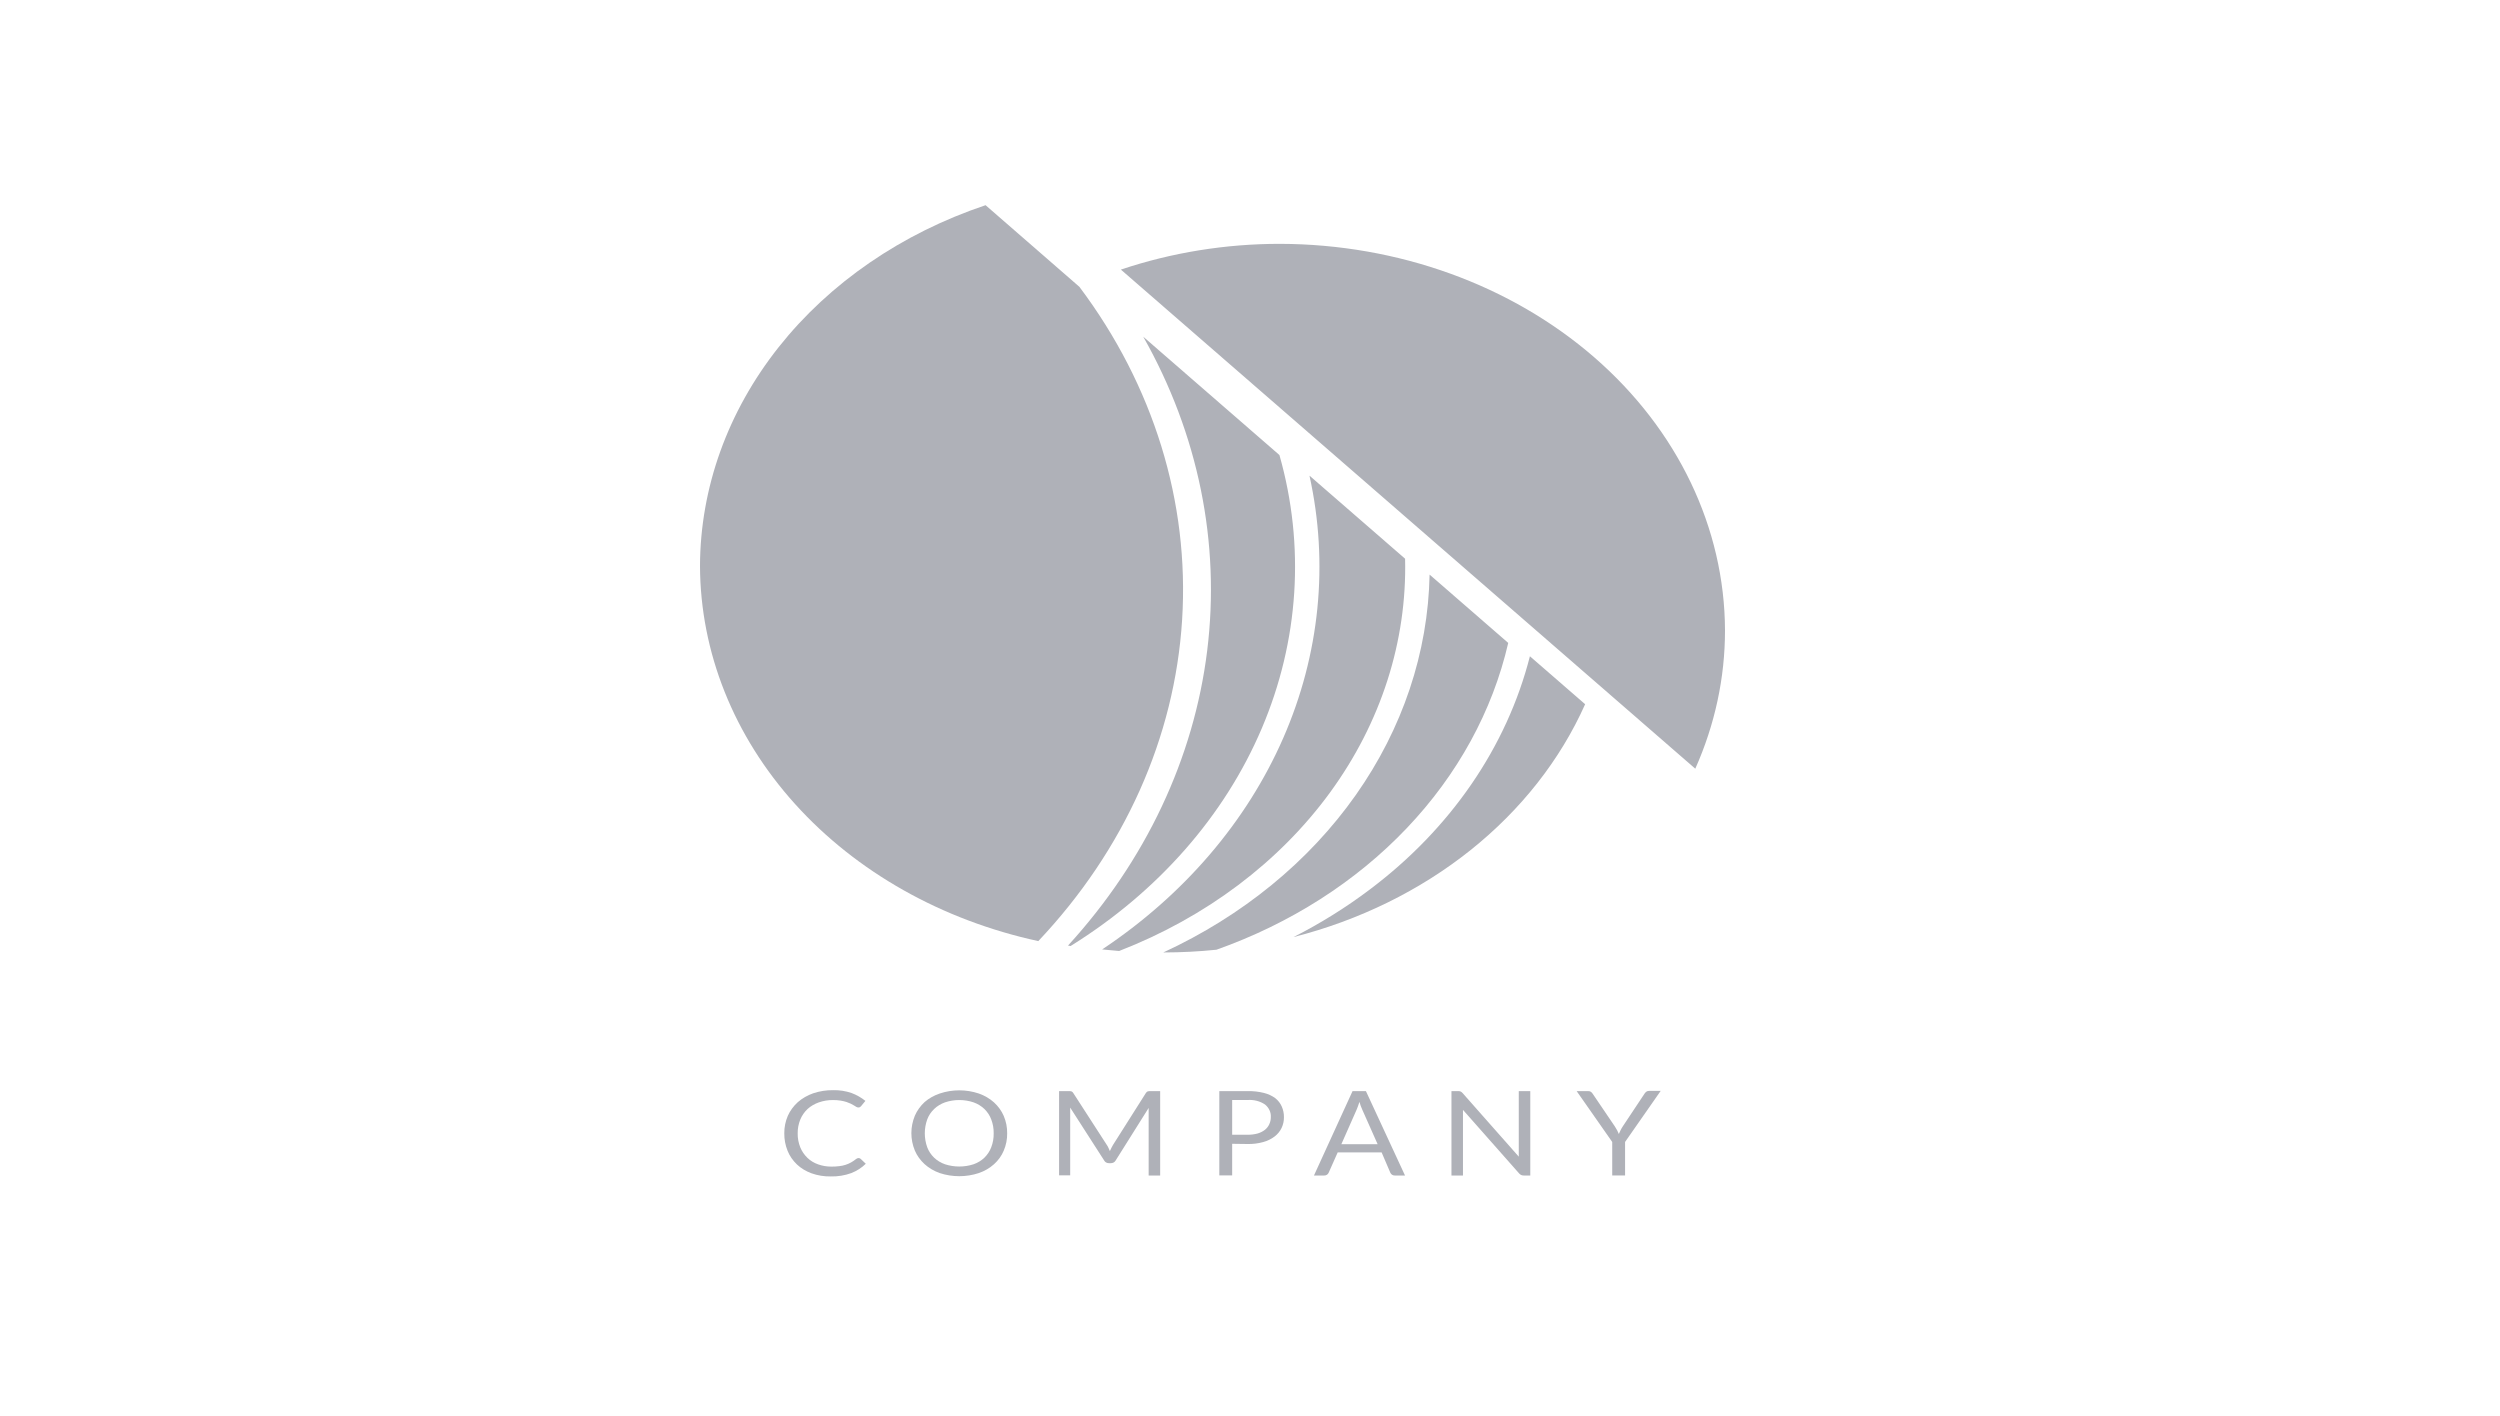
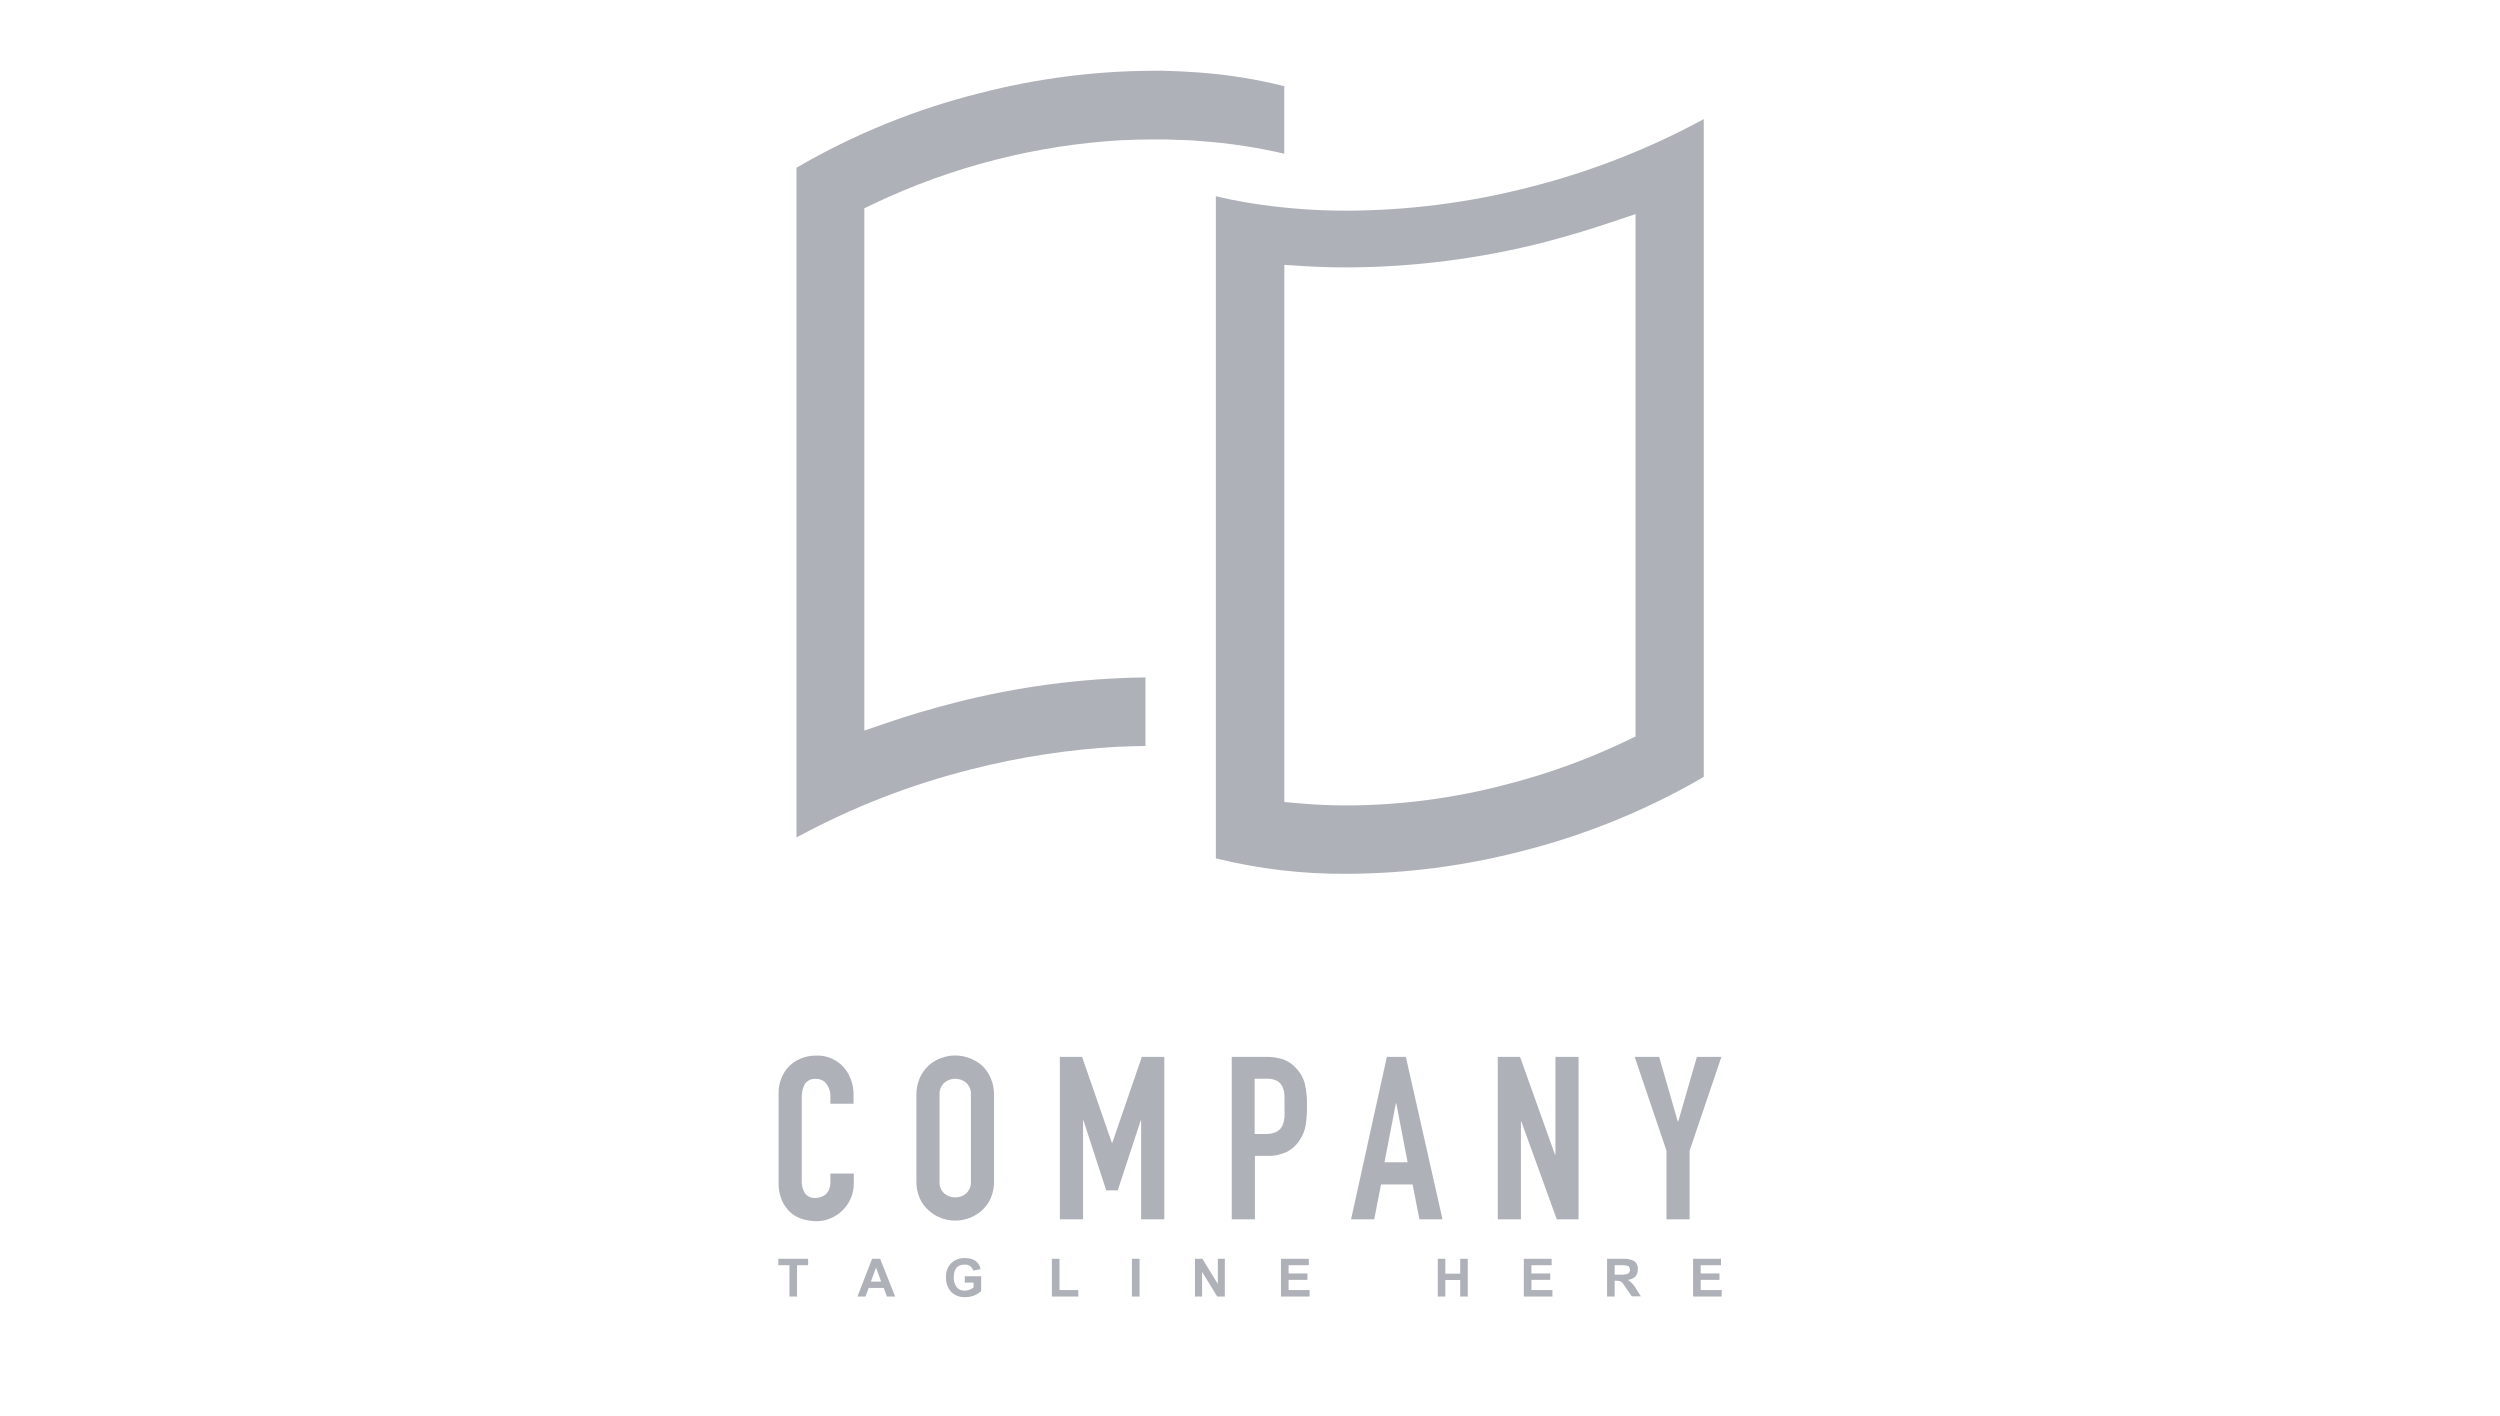
- <svg xmlns="http://www.w3.org/2000/svg" width="106" height="60" viewBox="0 0 106 60" fill="none">
-   <path d="M36.406 49.101C36.422 49.102 36.438 49.105 36.452 49.111C36.467 49.116 36.48 49.124 36.491 49.135L36.709 49.343C36.539 49.512 36.33 49.647 36.095 49.739C35.82 49.839 35.524 49.888 35.226 49.881C34.945 49.886 34.667 49.841 34.408 49.748C34.174 49.663 33.964 49.536 33.791 49.374C33.616 49.206 33.48 49.01 33.394 48.796C33.298 48.557 33.251 48.306 33.254 48.054C33.251 47.8 33.301 47.548 33.404 47.31C33.5 47.095 33.643 46.899 33.827 46.732C34.013 46.569 34.236 46.441 34.481 46.355C34.75 46.265 35.036 46.22 35.324 46.223C35.591 46.217 35.857 46.258 36.106 46.344C36.322 46.425 36.52 46.538 36.693 46.678L36.51 46.9C36.497 46.916 36.481 46.93 36.464 46.941C36.442 46.953 36.416 46.959 36.39 46.957C36.362 46.956 36.334 46.947 36.311 46.934L36.213 46.874L36.076 46.798C36.017 46.77 35.956 46.746 35.894 46.725C35.813 46.7 35.73 46.68 35.645 46.666C35.538 46.649 35.43 46.641 35.321 46.642C35.114 46.64 34.908 46.674 34.716 46.742C34.537 46.805 34.375 46.9 34.241 47.021C34.105 47.15 34.001 47.302 33.933 47.467C33.856 47.655 33.819 47.854 33.822 48.054C33.818 48.257 33.856 48.459 33.933 48.651C34 48.815 34.103 48.965 34.236 49.094C34.361 49.215 34.516 49.309 34.688 49.369C34.867 49.433 35.057 49.465 35.25 49.464C35.361 49.465 35.473 49.459 35.583 49.445C35.763 49.426 35.935 49.372 36.087 49.286C36.163 49.242 36.236 49.193 36.303 49.139C36.331 49.116 36.367 49.103 36.406 49.101Z" fill="#AFB1B8" />
-   <path d="M42.704 48.054C42.708 48.305 42.658 48.555 42.557 48.791C42.468 49.004 42.328 49.199 42.146 49.363C41.965 49.526 41.745 49.654 41.502 49.738C40.968 49.915 40.378 49.915 39.844 49.738C39.603 49.653 39.385 49.524 39.204 49.361C39.022 49.195 38.881 48.999 38.789 48.783C38.593 48.306 38.593 47.785 38.789 47.308C38.882 47.092 39.023 46.895 39.204 46.727C39.386 46.569 39.604 46.446 39.844 46.365C40.377 46.185 40.969 46.185 41.502 46.365C41.744 46.45 41.963 46.578 42.145 46.741C42.325 46.906 42.465 47.1 42.557 47.312C42.658 47.55 42.708 47.801 42.704 48.054ZM42.132 48.054C42.136 47.853 42.101 47.653 42.028 47.462C41.967 47.298 41.868 47.147 41.736 47.019C41.609 46.897 41.451 46.801 41.276 46.739C40.888 46.609 40.458 46.609 40.071 46.739C39.895 46.801 39.738 46.897 39.61 47.019C39.477 47.146 39.376 47.297 39.315 47.462C39.177 47.847 39.177 48.26 39.315 48.646C39.377 48.81 39.477 48.961 39.61 49.089C39.738 49.21 39.895 49.305 40.071 49.366C40.459 49.492 40.887 49.492 41.276 49.366C41.451 49.305 41.608 49.21 41.736 49.089C41.867 48.96 41.966 48.809 42.028 48.646C42.101 48.455 42.136 48.255 42.132 48.054Z" fill="#AFB1B8" />
-   <path d="M47.001 48.675L47.059 48.807C47.08 48.76 47.099 48.717 47.121 48.675C47.142 48.63 47.166 48.587 47.192 48.544L48.585 46.344C48.613 46.306 48.637 46.282 48.664 46.275C48.702 46.265 48.74 46.261 48.779 46.263H49.191V49.843H48.703V47.211C48.703 47.178 48.703 47.14 48.703 47.099C48.7 47.059 48.7 47.017 48.703 46.976L47.301 49.208C47.283 49.241 47.255 49.269 47.219 49.289C47.183 49.309 47.142 49.319 47.099 49.319H47.02C46.978 49.319 46.936 49.309 46.9 49.289C46.864 49.27 46.836 49.241 46.819 49.208L45.376 46.962C45.376 47.005 45.376 47.047 45.376 47.09C45.376 47.133 45.376 47.17 45.376 47.204V49.835H44.905V46.263H45.316C45.355 46.261 45.394 46.265 45.431 46.275C45.465 46.29 45.492 46.314 45.507 46.344L46.93 48.547C46.958 48.587 46.982 48.63 47.001 48.675Z" fill="#AFB1B8" />
-   <path d="M52.244 48.497V49.838H51.699V46.263H52.915C53.145 46.259 53.373 46.286 53.594 46.341C53.77 46.385 53.934 46.461 54.074 46.564C54.195 46.661 54.288 46.781 54.346 46.915C54.411 47.06 54.442 47.216 54.439 47.372C54.441 47.529 54.407 47.684 54.338 47.829C54.273 47.966 54.172 48.088 54.044 48.187C53.904 48.294 53.739 48.375 53.561 48.423C53.349 48.482 53.127 48.51 52.904 48.506L52.244 48.497ZM52.244 48.113H52.904C53.047 48.115 53.19 48.096 53.327 48.059C53.439 48.026 53.543 47.973 53.632 47.905C53.714 47.839 53.777 47.758 53.817 47.668C53.862 47.572 53.884 47.47 53.883 47.367C53.889 47.268 53.871 47.168 53.828 47.076C53.786 46.983 53.721 46.9 53.638 46.832C53.429 46.69 53.168 46.622 52.904 46.64H52.244V48.113Z" fill="#AFB1B8" />
-   <path d="M59.573 49.842H59.142C59.099 49.844 59.057 49.832 59.022 49.809C58.991 49.787 58.967 49.758 58.951 49.726L58.581 48.862H56.718L56.334 49.726C56.32 49.758 56.296 49.786 56.266 49.807C56.231 49.831 56.188 49.844 56.143 49.842H55.712L57.348 46.263H57.915L59.573 49.842ZM56.874 48.513H58.411L57.763 47.056C57.713 46.947 57.672 46.834 57.64 46.72L57.577 46.907C57.558 46.964 57.536 47.016 57.517 47.059L56.874 48.513Z" fill="#AFB1B8" />
-   <path d="M61.929 46.279C61.961 46.295 61.989 46.317 62.011 46.343L64.396 49.042C64.396 48.999 64.396 48.956 64.396 48.916C64.396 48.876 64.396 48.836 64.396 48.798V46.263H64.884V49.842H64.612C64.573 49.843 64.534 49.836 64.5 49.821C64.466 49.804 64.436 49.782 64.412 49.755L62.03 47.059C62.032 47.1 62.032 47.141 62.03 47.182C62.03 47.222 62.03 47.258 62.03 47.291V49.842H61.542V46.263H61.831C61.864 46.262 61.898 46.268 61.929 46.279Z" fill="#AFB1B8" />
-   <path d="M68.903 48.419V49.84H68.358V48.419L66.85 46.263H67.338C67.38 46.261 67.422 46.272 67.455 46.294C67.485 46.317 67.51 46.344 67.529 46.374L68.472 47.765C68.51 47.824 68.543 47.879 68.57 47.931C68.598 47.983 68.62 48.033 68.639 48.082L68.709 47.928C68.736 47.872 68.767 47.818 68.802 47.765L69.732 46.365C69.751 46.337 69.775 46.312 69.803 46.289C69.835 46.265 69.877 46.252 69.92 46.254H70.413L68.903 48.419Z" fill="#AFB1B8" />
-   <path d="M46.731 40.256C46.968 40.282 47.209 40.303 47.451 40.322C51.13 38.893 54.242 36.552 56.399 33.594C58.555 30.636 59.66 27.191 59.576 23.69L55.522 20.168C56.346 23.895 55.96 27.748 54.408 31.296C52.855 34.844 50.197 37.946 46.731 40.256Z" fill="#AFB1B8" />
-   <path d="M45.284 40.092L45.393 40.111C49.097 37.809 51.92 34.595 53.499 30.884C55.078 27.173 55.339 23.135 54.248 19.294L48.474 14.277C50.809 18.401 51.749 23.016 51.185 27.586C50.62 32.156 48.574 36.493 45.284 40.092Z" fill="#AFB1B8" />
-   <path d="M64.868 27.826C63.887 31.673 61.504 35.142 58.074 37.719C57.072 38.475 55.991 39.15 54.845 39.732C57.639 39.019 60.206 37.758 62.35 36.046C64.494 34.334 66.157 32.217 67.21 29.859L64.868 27.826Z" fill="#AFB1B8" />
-   <path d="M63.949 27.26L60.615 24.363C60.551 27.666 59.47 30.894 57.484 33.711C55.499 36.529 52.681 38.833 49.324 40.384H49.341C50.089 40.383 50.836 40.345 51.579 40.268C54.716 39.155 57.488 37.385 59.646 35.115C61.805 32.846 63.283 30.147 63.949 27.26Z" fill="#AFB1B8" />
-   <path d="M45.766 12.161L41.788 8.7C38.232 9.894 35.174 11.993 33.013 14.722C30.853 17.451 29.691 20.683 29.68 23.996V23.996C29.693 27.656 31.111 31.208 33.709 34.089C36.307 36.97 39.937 39.016 44.024 39.903C47.672 36.041 49.809 31.269 50.122 26.28C50.435 21.291 48.909 16.345 45.766 12.161Z" fill="#AFB1B8" />
-   <path d="M73.14 26.727C73.126 22.385 71.134 18.224 67.6 15.153C64.066 12.083 59.276 10.352 54.278 10.339C51.969 10.337 49.679 10.708 47.525 11.431L71.88 32.593C72.714 30.722 73.141 28.733 73.14 26.727Z" fill="#AFB1B8" />
+ <svg xmlns="http://www.w3.org/2000/svg" width="106" height="60" fill="none">
+   <path fill-rule="evenodd" clip-rule="evenodd" d="M50.114 5.935h-.137c-.21-.013-.42-.018-.63-.023h-.455c-.397 0-.802.01-1.204.03a.625.625 0 0 0-.091 0A28.275 28.275 0 0 0 37.08 8.625l-.432.208v22.142l1.012-.344c.888-.305 1.834-.58 2.813-.834a34.329 34.329 0 0 1 8.095-1.075v2.909c-.362.002-.713.012-1.065.03h-.084a32.36 32.36 0 0 0-6.228.956 31.635 31.635 0 0 0-7.42 2.892V7.112a29.727 29.727 0 0 1 7.785-3.166A29.793 29.793 0 0 1 48.892 3h.427c.511.013 1.01.036 1.478.071 1.233.087 2.456.282 3.655.583v2.863a22.623 22.623 0 0 0-3.541-.534l-.073-.006c-.247-.021-.494-.042-.724-.042Zm5.039 2.926c.635.049 1.293.072 1.958.072a31.467 31.467 0 0 0 7.713-.99A31.777 31.777 0 0 0 72.24 5.05v27.89a29.815 29.815 0 0 1-7.786 3.166 29.943 29.943 0 0 1-7.337.944 22.405 22.405 0 0 1-5.565-.656V8.322c.43.1.873.191 1.323.267.739.125 1.518.216 2.277.272Zm14.194.217-1.012.34c-.93.313-1.87.593-2.813.842a34.263 34.263 0 0 1-8.406 1.078c-.66 0-1.267-.018-1.854-.056l-.807-.053V34.006l.693.06c.642.057 1.305.085 1.973.085a26.884 26.884 0 0 0 6.62-.857 27.764 27.764 0 0 0 5.174-1.86l.432-.208V9.078Z" fill="#AFB1B8" />
+   <path d="M35.737 45.212a1.491 1.491 0 0 0-1.126-.455 1.672 1.672 0 0 0-.65.122 1.464 1.464 0 0 0-.832.842c-.08.2-.119.413-.116.628v3.794c-.01.267.042.533.149.778.09.195.219.368.38.509.151.127.329.22.52.27.185.051.376.078.567.078.211.002.42-.043.612-.132a1.6 1.6 0 0 0 .96-1.465v-.424h-.993v.338a.88.88 0 0 1-.058.338.608.608 0 0 1-.144.214.697.697 0 0 1-.415.145.503.503 0 0 1-.465-.204.898.898 0 0 1-.132-.508v-3.538c-.006-.196.036-.39.122-.567a.507.507 0 0 1 .485-.229.527.527 0 0 1 .443.214.806.806 0 0 1 .164.509v.328h.982v-.387a1.79 1.79 0 0 0-.121-.664 1.56 1.56 0 0 0-.332-.534ZM41.629 45.17a1.765 1.765 0 0 0-1.128-.418c-.202 0-.403.037-.592.107A1.56 1.56 0 0 0 39 45.7c-.1.231-.15.482-.145.735v3.638c-.007.256.043.51.145.745.09.196.22.37.384.509.152.14.33.25.524.32.19.07.39.106.592.107a1.714 1.714 0 0 0 1.128-.427c.158-.142.285-.315.374-.509.102-.234.151-.489.145-.745v-3.639a1.77 1.77 0 0 0-.145-.734 1.641 1.641 0 0 0-.374-.532Zm-.463 4.904a.656.656 0 0 1-.197.527.727.727 0 0 1-.934 0 .65.65 0 0 1-.197-.527v-3.639a.653.653 0 0 1 .197-.526.726.726 0 0 1 .934 0 .652.652 0 0 1 .197.526v3.64ZM49.367 51.7v-6.89h-.953l-1.253 3.647h-.017l-1.263-3.646h-.943v6.888h.984v-4.19h.018l.963 2.962h.491l.971-2.962h.018v4.19h.984ZM54.958 45.294c-.151-.17-.343-.3-.556-.377a2.184 2.184 0 0 0-.714-.107h-1.462v6.89h.982v-2.691h.505c.307.014.611-.051.886-.188a1.43 1.43 0 0 0 .539-.527c.113-.183.19-.387.225-.6a4.9 4.9 0 0 0 .053-.783c.01-.33-.023-.662-.096-.984a1.466 1.466 0 0 0-.362-.633Zm-.506 2.1a.867.867 0 0 1-.091.359.552.552 0 0 1-.253.241 1.006 1.006 0 0 1-.463.087h-.448v-2.342h.506a.942.942 0 0 1 .443.086.556.556 0 0 1 .23.254c.054.121.083.252.086.384v.458c0 .16.01.326 0 .473h-.01ZM59.608 44.81h-.805l-1.518 6.89h.982l.288-1.48h1.339l.288 1.48h.981l-1.555-6.89Zm-.906 4.471.483-2.497h.018l.48 2.497h-.981ZM65.95 48.96h-.018l-1.482-4.15h-.944v6.89h.981v-4.143h.02l1.5 4.142h.924v-6.888h-.981v4.15ZM71.948 44.81l-.79 2.74h-.02l-.79-2.74H69.31l1.348 3.978v2.911h.982v-2.911l1.348-3.977h-1.04ZM33 53.645h.473v1.327h.321v-1.328h.47v-.272H33v.273ZM36.977 53.372l-.62 1.6h.341l.132-.364h.638l.136.364h.35l-.636-1.6h-.341Zm-.05.967.217-.593.217.593h-.435ZM40.908 54.382h.37v.206a.613.613 0 0 1-.38.135.404.404 0 0 1-.34-.153.67.67 0 0 1-.118-.417c0-.356.154-.534.46-.534a.337.337 0 0 1 .362.255l.316-.062c-.068-.312-.293-.47-.678-.47a.804.804 0 0 0-.559.206.78.78 0 0 0-.23.615.872.872 0 0 0 .205.6.776.776 0 0 0 .607.235.96.96 0 0 0 .678-.255v-.63h-.693v.27ZM44.923 53.372h-.324v1.6h1.12V54.7h-.796v-1.328ZM48.318 53.372h-.324v1.6h.324v-1.6ZM51.636 54.44l-.655-1.068h-.313v1.6h.3v-1.045l.643 1.045h.322v-1.6h-.297v1.069ZM54.637 54.267h.797v-.272h-.797v-.35h.857v-.273h-1.181v1.6h1.214V54.7h-.89v-.433ZM61.912 54.003h-.63v-.63h-.32v1.599h.32v-.7h.63v.7h.322v-1.6h-.322v.631ZM64.93 54.267h.8v-.272h-.8v-.35h.86v-.273H64.61v1.6h1.212V54.7h-.89v-.433ZM69.023 54.268c.279-.044.42-.191.42-.445a.383.383 0 0 0-.157-.356.904.904 0 0 0-.468-.094h-.678v1.599h.322v-.669h.063a.431.431 0 0 1 .2.036c.047.029.086.069.114.117l.349.508h.384l-.195-.312a1.115 1.115 0 0 0-.354-.384Zm-.324-.222h-.237v-.401h.253a.84.84 0 0 1 .326.038.21.21 0 0 1-.015.325.913.913 0 0 1-.327.038ZM72.11 54.267h.796v-.272h-.796v-.35h.86v-.273h-1.184v1.6H73V54.7h-.89v-.433Z" fill="#AFB1B8" />
</svg>
